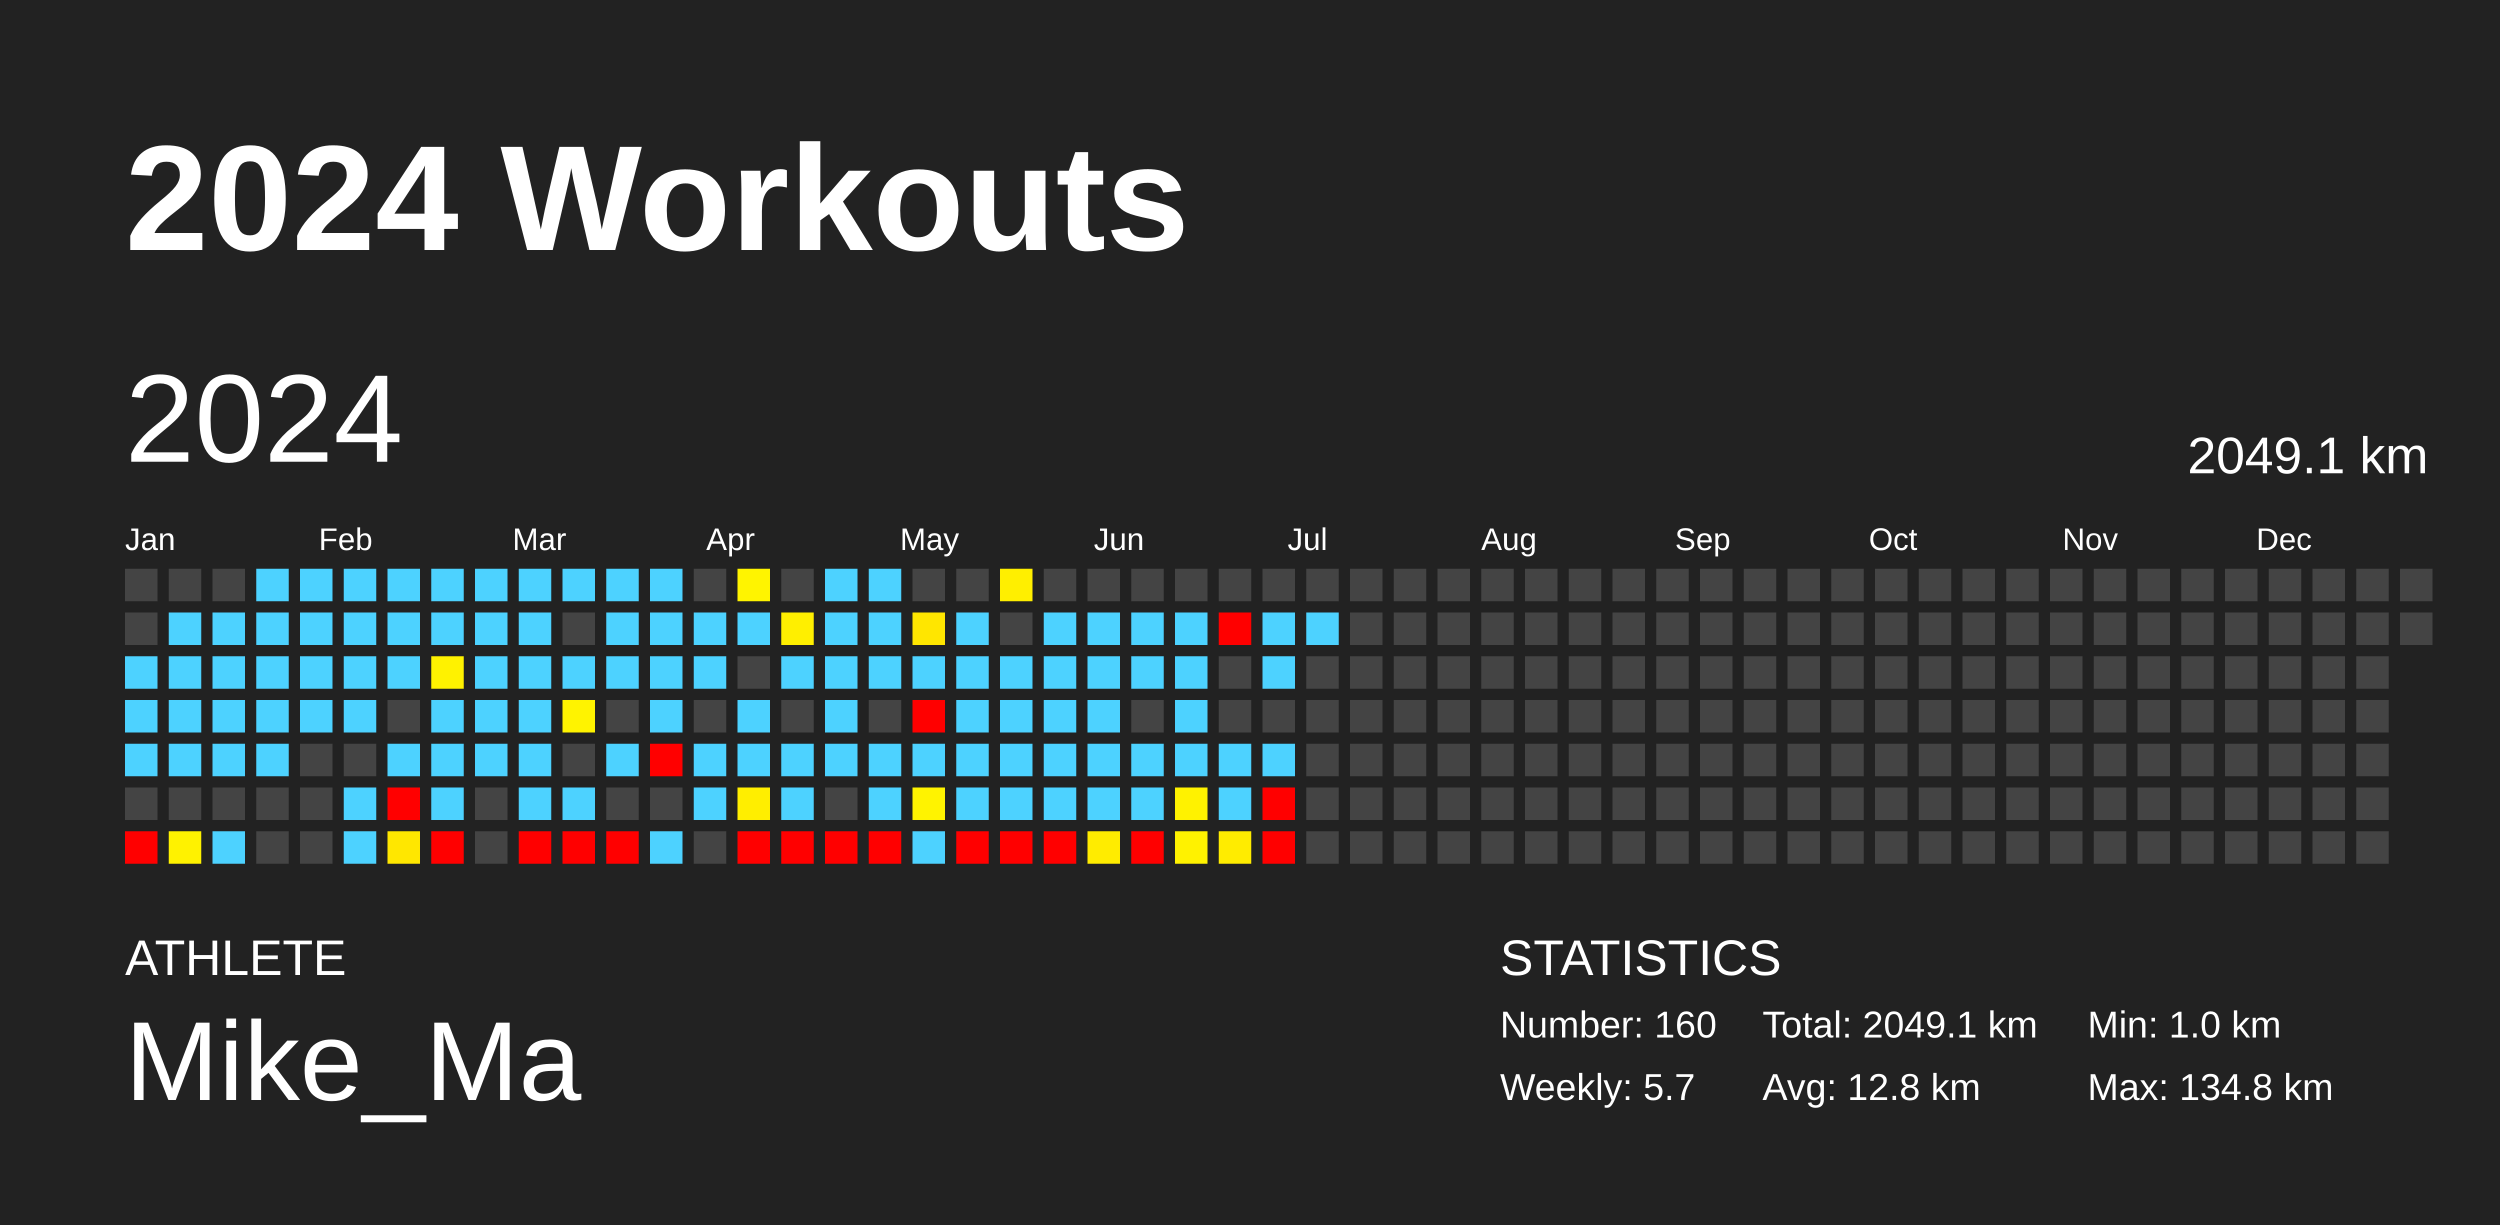
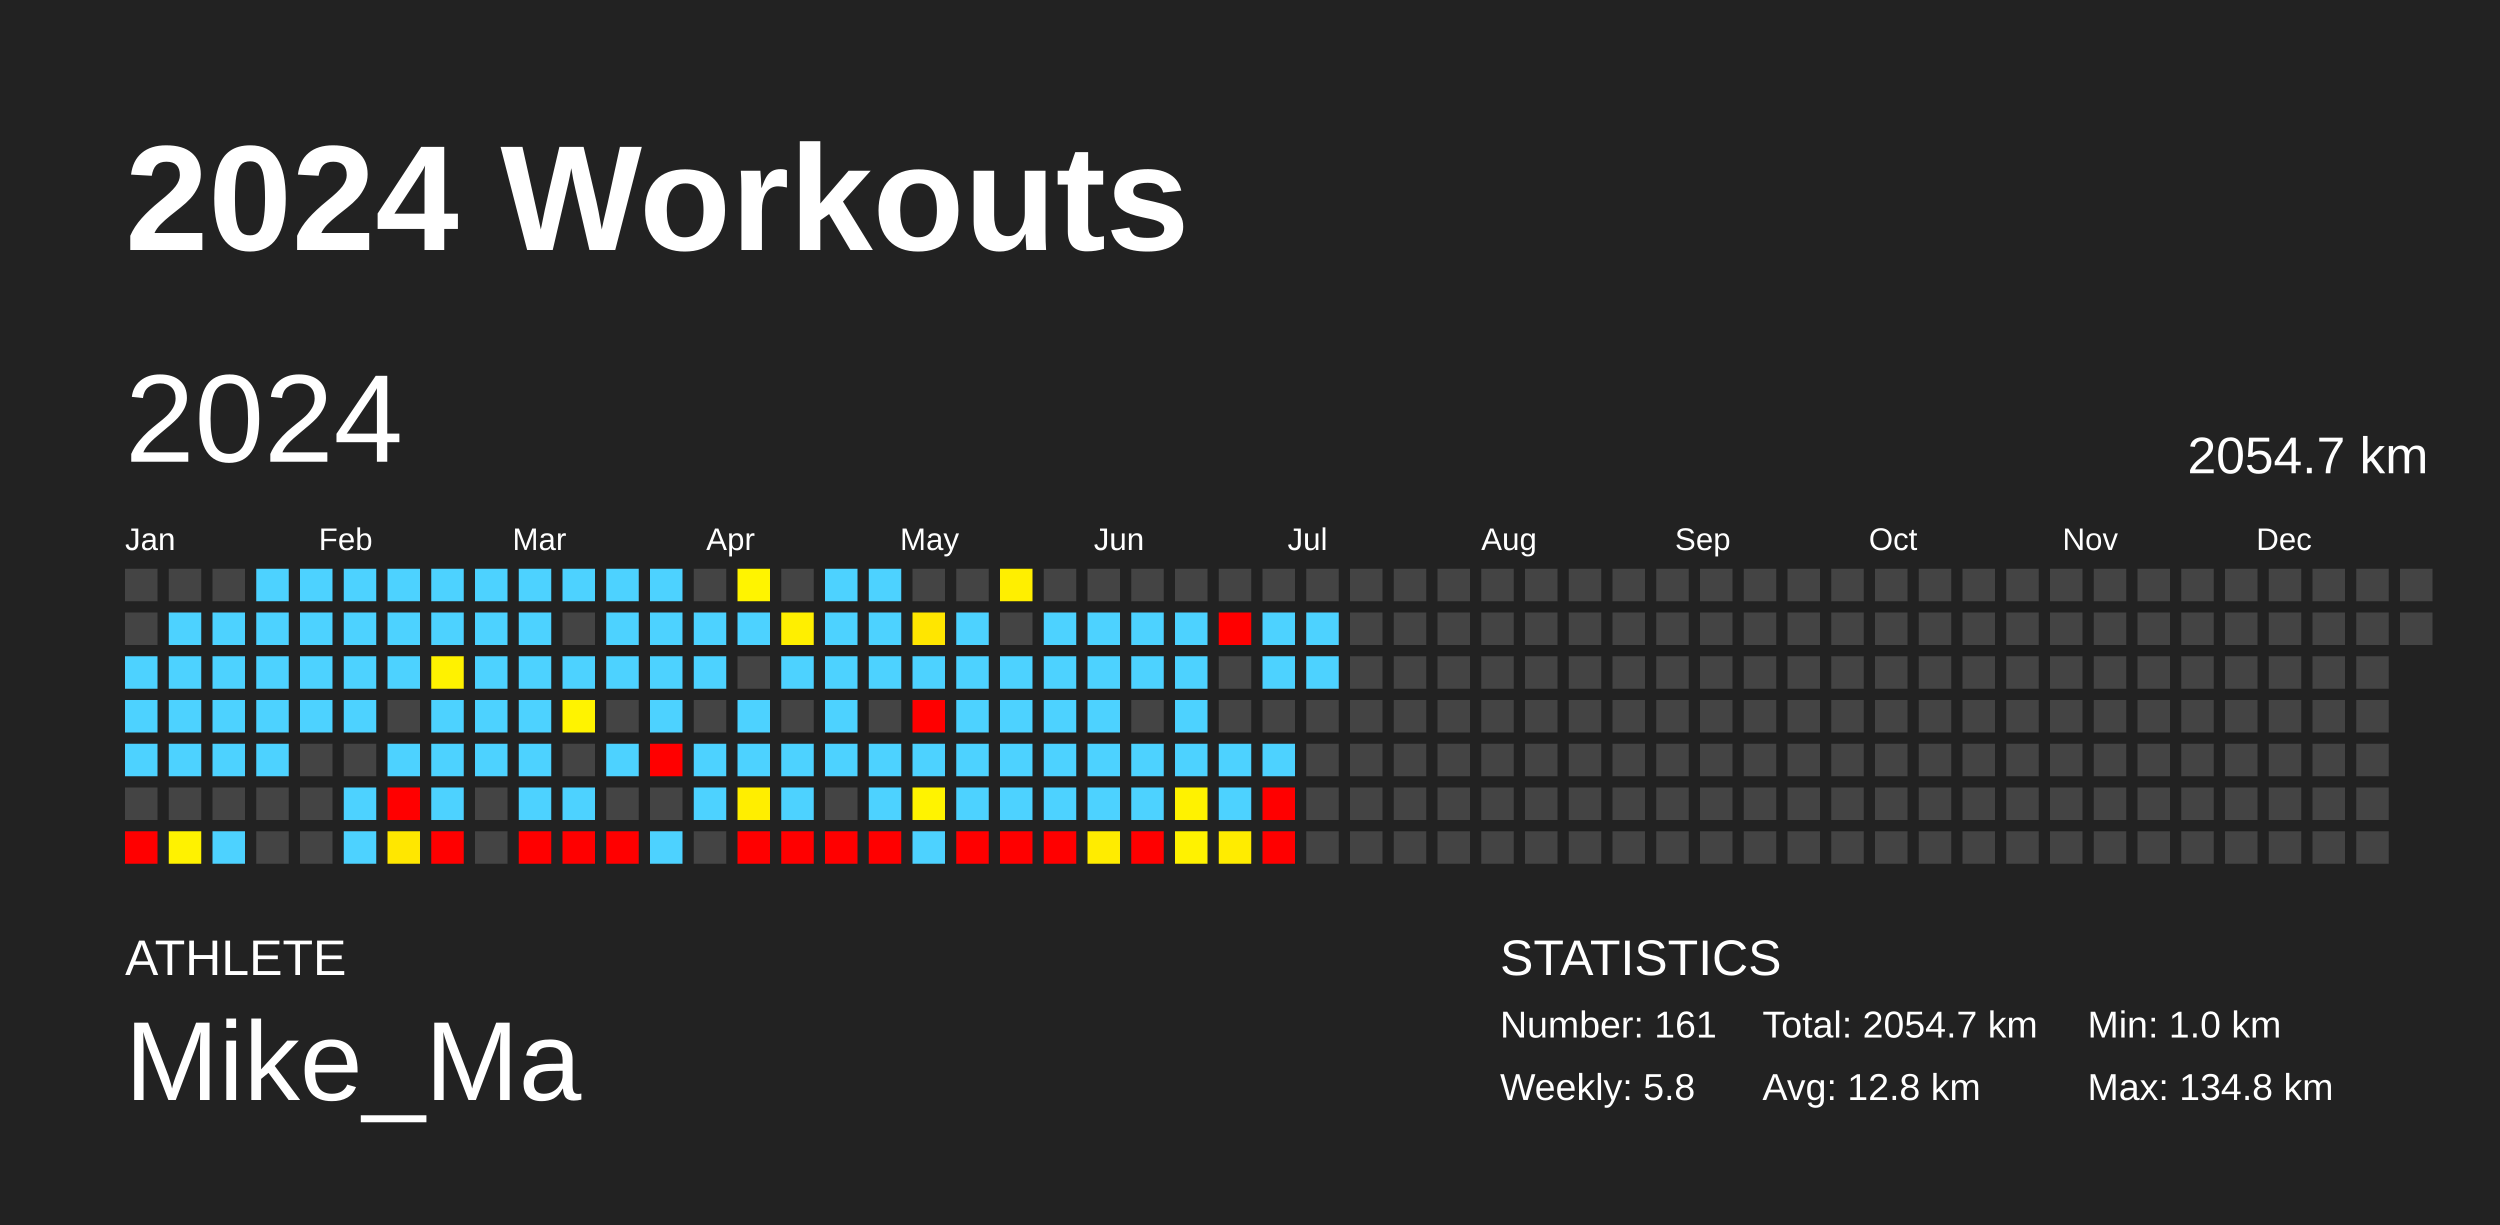
<svg xmlns="http://www.w3.org/2000/svg" baseProfile="full" height="98mm" version="1.1" viewBox="0,0,200,98" width="200mm">
  <defs />
  <rect fill="#222222" height="98" width="200" x="0" y="0" />
  <text fill="#FFFFFF" style="font-size:12px; font-family:Arial; font-weight:bold;" x="10" y="20">2024 Workouts</text>
  <text fill="#FFFFFF" style="font-size:4px; font-family:Arial" x="10" y="78">ATHLETE</text>
  <text fill="#FFFFFF" style="font-size:9px; font-family:Arial" x="10" y="88">Mike_Ma</text>
  <text fill="#FFFFFF" style="font-size:4px; font-family:Arial" x="120" y="78">STATISTICS</text>
-   <text fill="#FFFFFF" style="font-size:3px; font-family:Arial" x="120" y="83">Number: 160</text>
-   <text fill="#FFFFFF" style="font-size:3px; font-family:Arial" x="120" y="88">Weekly: 5.7</text>
-   <text fill="#FFFFFF" style="font-size:3px; font-family:Arial" x="141" y="83">Total: 2049.1 km</text>
+   <text fill="#FFFFFF" style="font-size:3px; font-family:Arial" x="120" y="83">Number: 161</text>
+   <text fill="#FFFFFF" style="font-size:3px; font-family:Arial" x="120" y="88">Weekly: 5.8</text>
+   <text fill="#FFFFFF" style="font-size:3px; font-family:Arial" x="141" y="83">Total: 2054.7 km</text>
  <text fill="#FFFFFF" style="font-size:3px; font-family:Arial" x="141" y="88">Avg: 12.8 km</text>
  <text fill="#FFFFFF" style="font-size:3px; font-family:Arial" x="167" y="83">Min: 1.0 km</text>
  <text fill="#FFFFFF" style="font-size:3px; font-family:Arial" x="167" y="88">Max: 134.8 km</text>
  <text dominant-baseline="hanging" fill="#FFFFFF" style="font-size:10.0px; font-family:Arial;" x="10" y="30">2024</text>
-   <text dominant-baseline="hanging" fill="#FFFFFF" style="font-size:4.125px; font-family:Arial;" x="175" y="35">2049.1 km</text>
+   <text dominant-baseline="hanging" fill="#FFFFFF" style="font-size:4.125px; font-family:Arial;" x="175" y="35">2054.7 km</text>
  <text fill="#FFFFFF" style="font-size:2.5px; font-family:Arial" x="10.0" y="44">Jan</text>
  <text fill="#FFFFFF" style="font-size:2.5px; font-family:Arial" x="25.5" y="44">Feb</text>
  <text fill="#FFFFFF" style="font-size:2.5px; font-family:Arial" x="41.0" y="44">Mar</text>
  <text fill="#FFFFFF" style="font-size:2.5px; font-family:Arial" x="56.5" y="44">Apr</text>
  <text fill="#FFFFFF" style="font-size:2.5px; font-family:Arial" x="72.0" y="44">May</text>
  <text fill="#FFFFFF" style="font-size:2.5px; font-family:Arial" x="87.5" y="44">Jun</text>
  <text fill="#FFFFFF" style="font-size:2.5px; font-family:Arial" x="103.0" y="44">Jul</text>
  <text fill="#FFFFFF" style="font-size:2.5px; font-family:Arial" x="118.5" y="44">Aug</text>
  <text fill="#FFFFFF" style="font-size:2.5px; font-family:Arial" x="134.0" y="44">Sep</text>
  <text fill="#FFFFFF" style="font-size:2.5px; font-family:Arial" x="149.5" y="44">Oct</text>
  <text fill="#FFFFFF" style="font-size:2.5px; font-family:Arial" x="165.0" y="44">Nov</text>
  <text fill="#FFFFFF" style="font-size:2.5px; font-family:Arial" x="180.5" y="44">Dec</text>
  <rect fill="#444444" height="2.6" width="2.6" x="10.0" y="45.5" />
  <rect fill="#444444" height="2.6" width="2.6" x="10.0" y="49.0" />
  <rect fill="#4dd2ff" height="2.6" width="2.6" x="10.0" y="52.5" />
  <rect fill="#4dd2ff" height="2.6" width="2.6" x="10.0" y="56.0" />
  <rect fill="#4dd2ff" height="2.6" width="2.6" x="10.0" y="59.5" />
  <rect fill="#444444" height="2.6" width="2.6" x="10.0" y="63.0" />
  <rect fill="red" height="2.6" width="2.6" x="10.0" y="66.5" />
  <rect fill="#444444" height="2.6" width="2.6" x="13.5" y="45.5" />
  <rect fill="#4dd2ff" height="2.6" width="2.6" x="13.5" y="49.0" />
  <rect fill="#4dd2ff" height="2.6" width="2.6" x="13.5" y="52.5" />
  <rect fill="#4dd2ff" height="2.6" width="2.6" x="13.5" y="56.0" />
  <rect fill="#4dd2ff" height="2.6" width="2.6" x="13.5" y="59.5" />
  <rect fill="#444444" height="2.6" width="2.6" x="13.5" y="63.0" />
  <rect fill="#fff200" height="2.6" width="2.6" x="13.5" y="66.5" />
  <rect fill="#444444" height="2.6" width="2.6" x="17.0" y="45.5" />
  <rect fill="#4dd2ff" height="2.6" width="2.6" x="17.0" y="49.0" />
  <rect fill="#4dd2ff" height="2.6" width="2.6" x="17.0" y="52.5" />
  <rect fill="#4dd2ff" height="2.6" width="2.6" x="17.0" y="56.0" />
  <rect fill="#4dd2ff" height="2.6" width="2.6" x="17.0" y="59.5" />
  <rect fill="#444444" height="2.6" width="2.6" x="17.0" y="63.0" />
  <rect fill="#4dd2ff" height="2.6" width="2.6" x="17.0" y="66.5" />
  <rect fill="#4dd2ff" height="2.6" width="2.6" x="20.5" y="45.5" />
  <rect fill="#4dd2ff" height="2.6" width="2.6" x="20.5" y="49.0" />
  <rect fill="#4dd2ff" height="2.6" width="2.6" x="20.5" y="52.5" />
  <rect fill="#4dd2ff" height="2.6" width="2.6" x="20.5" y="56.0" />
  <rect fill="#4dd2ff" height="2.6" width="2.6" x="20.5" y="59.5" />
  <rect fill="#444444" height="2.6" width="2.6" x="20.5" y="63.0" />
  <rect fill="#444444" height="2.6" width="2.6" x="20.5" y="66.5" />
  <rect fill="#4dd2ff" height="2.6" width="2.6" x="24.0" y="45.5" />
  <rect fill="#4dd2ff" height="2.6" width="2.6" x="24.0" y="49.0" />
  <rect fill="#4dd2ff" height="2.6" width="2.6" x="24.0" y="52.5" />
  <rect fill="#4dd2ff" height="2.6" width="2.6" x="24.0" y="56.0" />
  <rect fill="#444444" height="2.6" width="2.6" x="24.0" y="59.5" />
  <rect fill="#444444" height="2.6" width="2.6" x="24.0" y="63.0" />
  <rect fill="#444444" height="2.6" width="2.6" x="24.0" y="66.5" />
  <rect fill="#4dd2ff" height="2.6" width="2.6" x="27.5" y="45.5" />
  <rect fill="#4dd2ff" height="2.6" width="2.6" x="27.5" y="49.0" />
  <rect fill="#4dd2ff" height="2.6" width="2.6" x="27.5" y="52.5" />
  <rect fill="#4dd2ff" height="2.6" width="2.6" x="27.5" y="56.0" />
  <rect fill="#444444" height="2.6" width="2.6" x="27.5" y="59.5" />
  <rect fill="#4dd2ff" height="2.6" width="2.6" x="27.5" y="63.0" />
  <rect fill="#4dd2ff" height="2.6" width="2.6" x="27.5" y="66.5" />
  <rect fill="#4dd2ff" height="2.6" width="2.6" x="31.0" y="45.5" />
  <rect fill="#4dd2ff" height="2.6" width="2.6" x="31.0" y="49.0" />
  <rect fill="#4dd2ff" height="2.6" width="2.6" x="31.0" y="52.5" />
  <rect fill="#444444" height="2.6" width="2.6" x="31.0" y="56.0" />
  <rect fill="#4dd2ff" height="2.6" width="2.6" x="31.0" y="59.5" />
  <rect fill="red" height="2.6" width="2.6" x="31.0" y="63.0" />
  <rect fill="#ffe700" height="2.6" width="2.6" x="31.0" y="66.5" />
  <rect fill="#4dd2ff" height="2.6" width="2.6" x="34.5" y="45.5" />
  <rect fill="#4dd2ff" height="2.6" width="2.6" x="34.5" y="49.0" />
  <rect fill="#fff200" height="2.6" width="2.6" x="34.5" y="52.5" />
  <rect fill="#4dd2ff" height="2.6" width="2.6" x="34.5" y="56.0" />
  <rect fill="#4dd2ff" height="2.6" width="2.6" x="34.5" y="59.5" />
  <rect fill="#4dd2ff" height="2.6" width="2.6" x="34.5" y="63.0" />
  <rect fill="red" height="2.6" width="2.6" x="34.5" y="66.5" />
  <rect fill="#4dd2ff" height="2.6" width="2.6" x="38.0" y="45.5" />
  <rect fill="#4dd2ff" height="2.6" width="2.6" x="38.0" y="49.0" />
  <rect fill="#4dd2ff" height="2.6" width="2.6" x="38.0" y="52.5" />
  <rect fill="#4dd2ff" height="2.6" width="2.6" x="38.0" y="56.0" />
  <rect fill="#4dd2ff" height="2.6" width="2.6" x="38.0" y="59.5" />
  <rect fill="#444444" height="2.6" width="2.6" x="38.0" y="63.0" />
  <rect fill="#444444" height="2.6" width="2.6" x="38.0" y="66.5" />
  <rect fill="#4dd2ff" height="2.6" width="2.6" x="41.5" y="45.5" />
  <rect fill="#4dd2ff" height="2.6" width="2.6" x="41.5" y="49.0" />
  <rect fill="#4dd2ff" height="2.6" width="2.6" x="41.5" y="52.5" />
  <rect fill="#4dd2ff" height="2.6" width="2.6" x="41.5" y="56.0" />
  <rect fill="#4dd2ff" height="2.6" width="2.6" x="41.5" y="59.5" />
  <rect fill="#4dd2ff" height="2.6" width="2.6" x="41.5" y="63.0" />
  <rect fill="red" height="2.6" width="2.6" x="41.5" y="66.5" />
  <rect fill="#4dd2ff" height="2.6" width="2.6" x="45.0" y="45.5" />
  <rect fill="#444444" height="2.6" width="2.6" x="45.0" y="49.0" />
  <rect fill="#4dd2ff" height="2.6" width="2.6" x="45.0" y="52.5" />
  <rect fill="#fff300" height="2.6" width="2.6" x="45.0" y="56.0" />
  <rect fill="#444444" height="2.6" width="2.6" x="45.0" y="59.5" />
  <rect fill="#4dd2ff" height="2.6" width="2.6" x="45.0" y="63.0" />
  <rect fill="red" height="2.6" width="2.6" x="45.0" y="66.5" />
  <rect fill="#4dd2ff" height="2.6" width="2.6" x="48.5" y="45.5" />
  <rect fill="#4dd2ff" height="2.6" width="2.6" x="48.5" y="49.0" />
  <rect fill="#4dd2ff" height="2.6" width="2.6" x="48.5" y="52.5" />
  <rect fill="#444444" height="2.6" width="2.6" x="48.5" y="56.0" />
  <rect fill="#4dd2ff" height="2.6" width="2.6" x="48.5" y="59.5" />
  <rect fill="#444444" height="2.6" width="2.6" x="48.5" y="63.0" />
  <rect fill="red" height="2.6" width="2.6" x="48.5" y="66.5" />
  <rect fill="#4dd2ff" height="2.6" width="2.6" x="52.0" y="45.5" />
  <rect fill="#4dd2ff" height="2.6" width="2.6" x="52.0" y="49.0" />
  <rect fill="#4dd2ff" height="2.6" width="2.6" x="52.0" y="52.5" />
  <rect fill="#4dd2ff" height="2.6" width="2.6" x="52.0" y="56.0" />
  <rect fill="red" height="2.6" width="2.6" x="52.0" y="59.5" />
  <rect fill="#444444" height="2.6" width="2.6" x="52.0" y="63.0" />
  <rect fill="#4dd2ff" height="2.6" width="2.6" x="52.0" y="66.5" />
  <rect fill="#444444" height="2.6" width="2.6" x="55.5" y="45.5" />
  <rect fill="#4dd2ff" height="2.6" width="2.6" x="55.5" y="49.0" />
  <rect fill="#4dd2ff" height="2.6" width="2.6" x="55.5" y="52.5" />
  <rect fill="#444444" height="2.6" width="2.6" x="55.5" y="56.0" />
  <rect fill="#4dd2ff" height="2.6" width="2.6" x="55.5" y="59.5" />
  <rect fill="#4dd2ff" height="2.6" width="2.6" x="55.5" y="63.0" />
  <rect fill="#444444" height="2.6" width="2.6" x="55.5" y="66.5" />
  <rect fill="#fff400" height="2.6" width="2.6" x="59.0" y="45.5" />
  <rect fill="#4dd2ff" height="2.6" width="2.6" x="59.0" y="49.0" />
  <rect fill="#444444" height="2.6" width="2.6" x="59.0" y="52.5" />
  <rect fill="#4dd2ff" height="2.6" width="2.6" x="59.0" y="56.0" />
  <rect fill="#4dd2ff" height="2.6" width="2.6" x="59.0" y="59.5" />
  <rect fill="#ffee00" height="2.6" width="2.6" x="59.0" y="63.0" />
  <rect fill="red" height="2.6" width="2.6" x="59.0" y="66.5" />
  <rect fill="#444444" height="2.6" width="2.6" x="62.5" y="45.5" />
  <rect fill="#ffef00" height="2.6" width="2.6" x="62.5" y="49.0" />
  <rect fill="#4dd2ff" height="2.6" width="2.6" x="62.5" y="52.5" />
  <rect fill="#444444" height="2.6" width="2.6" x="62.5" y="56.0" />
  <rect fill="#4dd2ff" height="2.6" width="2.6" x="62.5" y="59.5" />
  <rect fill="#4dd2ff" height="2.6" width="2.6" x="62.5" y="63.0" />
  <rect fill="red" height="2.6" width="2.6" x="62.5" y="66.5" />
  <rect fill="#4dd2ff" height="2.6" width="2.6" x="66.0" y="45.5" />
  <rect fill="#4dd2ff" height="2.6" width="2.6" x="66.0" y="49.0" />
  <rect fill="#4dd2ff" height="2.6" width="2.6" x="66.0" y="52.5" />
  <rect fill="#4dd2ff" height="2.6" width="2.6" x="66.0" y="56.0" />
  <rect fill="#4dd2ff" height="2.6" width="2.6" x="66.0" y="59.5" />
  <rect fill="#444444" height="2.6" width="2.6" x="66.0" y="63.0" />
  <rect fill="red" height="2.6" width="2.6" x="66.0" y="66.5" />
  <rect fill="#4dd2ff" height="2.6" width="2.6" x="69.5" y="45.5" />
  <rect fill="#4dd2ff" height="2.6" width="2.6" x="69.5" y="49.0" />
  <rect fill="#4dd2ff" height="2.6" width="2.6" x="69.5" y="52.5" />
  <rect fill="#444444" height="2.6" width="2.6" x="69.5" y="56.0" />
  <rect fill="#4dd2ff" height="2.6" width="2.6" x="69.5" y="59.5" />
  <rect fill="#4dd2ff" height="2.6" width="2.6" x="69.5" y="63.0" />
  <rect fill="red" height="2.6" width="2.6" x="69.5" y="66.5" />
  <rect fill="#444444" height="2.6" width="2.6" x="73.0" y="45.5" />
  <rect fill="#ffe600" height="2.6" width="2.6" x="73.0" y="49.0" />
  <rect fill="#4dd2ff" height="2.6" width="2.6" x="73.0" y="52.5" />
  <rect fill="red" height="2.6" width="2.6" x="73.0" y="56.0" />
  <rect fill="#4dd2ff" height="2.6" width="2.6" x="73.0" y="59.5" />
  <rect fill="#fff300" height="2.6" width="2.6" x="73.0" y="63.0" />
  <rect fill="#4dd2ff" height="2.6" width="2.6" x="73.0" y="66.5" />
  <rect fill="#444444" height="2.6" width="2.6" x="76.5" y="45.5" />
  <rect fill="#4dd2ff" height="2.6" width="2.6" x="76.5" y="49.0" />
  <rect fill="#4dd2ff" height="2.6" width="2.6" x="76.5" y="52.5" />
  <rect fill="#4dd2ff" height="2.6" width="2.6" x="76.5" y="56.0" />
  <rect fill="#4dd2ff" height="2.6" width="2.6" x="76.5" y="59.5" />
  <rect fill="#4dd2ff" height="2.6" width="2.6" x="76.5" y="63.0" />
  <rect fill="red" height="2.6" width="2.6" x="76.5" y="66.5" />
  <rect fill="#ffef00" height="2.6" width="2.6" x="80.0" y="45.5" />
  <rect fill="#444444" height="2.6" width="2.6" x="80.0" y="49.0" />
  <rect fill="#4dd2ff" height="2.6" width="2.6" x="80.0" y="52.5" />
  <rect fill="#4dd2ff" height="2.6" width="2.6" x="80.0" y="56.0" />
  <rect fill="#4dd2ff" height="2.6" width="2.6" x="80.0" y="59.5" />
  <rect fill="#4dd2ff" height="2.6" width="2.6" x="80.0" y="63.0" />
  <rect fill="red" height="2.6" width="2.6" x="80.0" y="66.5" />
  <rect fill="#444444" height="2.6" width="2.6" x="83.5" y="45.5" />
  <rect fill="#4dd2ff" height="2.6" width="2.6" x="83.5" y="49.0" />
  <rect fill="#4dd2ff" height="2.6" width="2.6" x="83.5" y="52.5" />
  <rect fill="#4dd2ff" height="2.6" width="2.6" x="83.5" y="56.0" />
  <rect fill="#4dd2ff" height="2.6" width="2.6" x="83.5" y="59.5" />
  <rect fill="#4dd2ff" height="2.6" width="2.6" x="83.5" y="63.0" />
  <rect fill="red" height="2.6" width="2.6" x="83.5" y="66.5" />
  <rect fill="#444444" height="2.6" width="2.6" x="87.0" y="45.5" />
  <rect fill="#4dd2ff" height="2.6" width="2.6" x="87.0" y="49.0" />
  <rect fill="#4dd2ff" height="2.6" width="2.6" x="87.0" y="52.5" />
  <rect fill="#4dd2ff" height="2.6" width="2.6" x="87.0" y="56.0" />
  <rect fill="#4dd2ff" height="2.6" width="2.6" x="87.0" y="59.5" />
  <rect fill="#4dd2ff" height="2.6" width="2.6" x="87.0" y="63.0" />
  <rect fill="#ffec00" height="2.6" width="2.6" x="87.0" y="66.5" />
  <rect fill="#444444" height="2.6" width="2.6" x="90.5" y="45.5" />
  <rect fill="#4dd2ff" height="2.6" width="2.6" x="90.5" y="49.0" />
  <rect fill="#4dd2ff" height="2.6" width="2.6" x="90.5" y="52.5" />
  <rect fill="#444444" height="2.6" width="2.6" x="90.5" y="56.0" />
  <rect fill="#4dd2ff" height="2.6" width="2.6" x="90.5" y="59.5" />
  <rect fill="#4dd2ff" height="2.6" width="2.6" x="90.5" y="63.0" />
  <rect fill="red" height="2.6" width="2.6" x="90.5" y="66.5" />
  <rect fill="#444444" height="2.6" width="2.6" x="94.0" y="45.5" />
  <rect fill="#4dd2ff" height="2.6" width="2.6" x="94.0" y="49.0" />
  <rect fill="#4dd2ff" height="2.6" width="2.6" x="94.0" y="52.5" />
  <rect fill="#4dd2ff" height="2.6" width="2.6" x="94.0" y="56.0" />
  <rect fill="#4dd2ff" height="2.6" width="2.6" x="94.0" y="59.5" />
  <rect fill="#fff200" height="2.6" width="2.6" x="94.0" y="63.0" />
  <rect fill="#fff200" height="2.6" width="2.6" x="94.0" y="66.5" />
  <rect fill="#444444" height="2.6" width="2.6" x="97.5" y="45.5" />
  <rect fill="red" height="2.6" width="2.6" x="97.5" y="49.0" />
  <rect fill="#444444" height="2.6" width="2.6" x="97.5" y="52.5" />
  <rect fill="#444444" height="2.6" width="2.6" x="97.5" y="56.0" />
  <rect fill="#4dd2ff" height="2.6" width="2.6" x="97.5" y="59.5" />
  <rect fill="#4dd2ff" height="2.6" width="2.6" x="97.5" y="63.0" />
  <rect fill="#ffec00" height="2.6" width="2.6" x="97.5" y="66.5" />
  <rect fill="#444444" height="2.6" width="2.6" x="101.0" y="45.5" />
  <rect fill="#4dd2ff" height="2.6" width="2.6" x="101.0" y="49.0" />
  <rect fill="#4dd2ff" height="2.6" width="2.6" x="101.0" y="52.5" />
  <rect fill="#444444" height="2.6" width="2.6" x="101.0" y="56.0" />
  <rect fill="#4dd2ff" height="2.6" width="2.6" x="101.0" y="59.5" />
  <rect fill="red" height="2.6" width="2.6" x="101.0" y="63.0" />
  <rect fill="red" height="2.6" width="2.6" x="101.0" y="66.5" />
  <rect fill="#444444" height="2.6" width="2.6" x="104.5" y="45.5" />
  <rect fill="#4dd2ff" height="2.6" width="2.6" x="104.5" y="49.0" />
-   <rect fill="#444444" height="2.6" width="2.6" x="104.5" y="52.5" />
+   <rect fill="#4dd2ff" height="2.6" width="2.6" x="104.5" y="52.5" />
  <rect fill="#444444" height="2.6" width="2.6" x="104.5" y="56.0" />
  <rect fill="#444444" height="2.6" width="2.6" x="104.5" y="59.5" />
  <rect fill="#444444" height="2.6" width="2.6" x="104.5" y="63.0" />
  <rect fill="#444444" height="2.6" width="2.6" x="104.5" y="66.5" />
  <rect fill="#444444" height="2.6" width="2.6" x="108.0" y="45.5" />
  <rect fill="#444444" height="2.6" width="2.6" x="108.0" y="49.0" />
  <rect fill="#444444" height="2.6" width="2.6" x="108.0" y="52.5" />
  <rect fill="#444444" height="2.6" width="2.6" x="108.0" y="56.0" />
  <rect fill="#444444" height="2.6" width="2.6" x="108.0" y="59.5" />
  <rect fill="#444444" height="2.6" width="2.6" x="108.0" y="63.0" />
  <rect fill="#444444" height="2.6" width="2.6" x="108.0" y="66.5" />
  <rect fill="#444444" height="2.6" width="2.6" x="111.5" y="45.5" />
  <rect fill="#444444" height="2.6" width="2.6" x="111.5" y="49.0" />
  <rect fill="#444444" height="2.6" width="2.6" x="111.5" y="52.5" />
  <rect fill="#444444" height="2.6" width="2.6" x="111.5" y="56.0" />
  <rect fill="#444444" height="2.6" width="2.6" x="111.5" y="59.5" />
  <rect fill="#444444" height="2.6" width="2.6" x="111.5" y="63.0" />
  <rect fill="#444444" height="2.6" width="2.6" x="111.5" y="66.5" />
  <rect fill="#444444" height="2.6" width="2.6" x="115.0" y="45.5" />
  <rect fill="#444444" height="2.6" width="2.6" x="115.0" y="49.0" />
  <rect fill="#444444" height="2.6" width="2.6" x="115.0" y="52.5" />
  <rect fill="#444444" height="2.6" width="2.6" x="115.0" y="56.0" />
  <rect fill="#444444" height="2.6" width="2.6" x="115.0" y="59.5" />
  <rect fill="#444444" height="2.6" width="2.6" x="115.0" y="63.0" />
  <rect fill="#444444" height="2.6" width="2.6" x="115.0" y="66.5" />
  <rect fill="#444444" height="2.6" width="2.6" x="118.5" y="45.5" />
  <rect fill="#444444" height="2.6" width="2.6" x="118.5" y="49.0" />
  <rect fill="#444444" height="2.6" width="2.6" x="118.5" y="52.5" />
  <rect fill="#444444" height="2.6" width="2.6" x="118.5" y="56.0" />
  <rect fill="#444444" height="2.6" width="2.6" x="118.5" y="59.5" />
  <rect fill="#444444" height="2.6" width="2.6" x="118.5" y="63.0" />
  <rect fill="#444444" height="2.6" width="2.6" x="118.5" y="66.5" />
  <rect fill="#444444" height="2.6" width="2.6" x="122.0" y="45.5" />
  <rect fill="#444444" height="2.6" width="2.6" x="122.0" y="49.0" />
  <rect fill="#444444" height="2.6" width="2.6" x="122.0" y="52.5" />
  <rect fill="#444444" height="2.6" width="2.6" x="122.0" y="56.0" />
  <rect fill="#444444" height="2.6" width="2.6" x="122.0" y="59.5" />
  <rect fill="#444444" height="2.6" width="2.6" x="122.0" y="63.0" />
  <rect fill="#444444" height="2.6" width="2.6" x="122.0" y="66.5" />
  <rect fill="#444444" height="2.6" width="2.6" x="125.5" y="45.5" />
  <rect fill="#444444" height="2.6" width="2.6" x="125.5" y="49.0" />
  <rect fill="#444444" height="2.6" width="2.6" x="125.5" y="52.5" />
  <rect fill="#444444" height="2.6" width="2.6" x="125.5" y="56.0" />
  <rect fill="#444444" height="2.6" width="2.6" x="125.5" y="59.5" />
  <rect fill="#444444" height="2.6" width="2.6" x="125.5" y="63.0" />
  <rect fill="#444444" height="2.6" width="2.6" x="125.5" y="66.5" />
  <rect fill="#444444" height="2.6" width="2.6" x="129.0" y="45.5" />
  <rect fill="#444444" height="2.6" width="2.6" x="129.0" y="49.0" />
  <rect fill="#444444" height="2.6" width="2.6" x="129.0" y="52.5" />
  <rect fill="#444444" height="2.6" width="2.6" x="129.0" y="56.0" />
  <rect fill="#444444" height="2.6" width="2.6" x="129.0" y="59.5" />
  <rect fill="#444444" height="2.6" width="2.6" x="129.0" y="63.0" />
  <rect fill="#444444" height="2.6" width="2.6" x="129.0" y="66.5" />
  <rect fill="#444444" height="2.6" width="2.6" x="132.5" y="45.5" />
  <rect fill="#444444" height="2.6" width="2.6" x="132.5" y="49.0" />
  <rect fill="#444444" height="2.6" width="2.6" x="132.5" y="52.5" />
  <rect fill="#444444" height="2.6" width="2.6" x="132.5" y="56.0" />
  <rect fill="#444444" height="2.6" width="2.6" x="132.5" y="59.5" />
  <rect fill="#444444" height="2.6" width="2.6" x="132.5" y="63.0" />
  <rect fill="#444444" height="2.6" width="2.6" x="132.5" y="66.5" />
  <rect fill="#444444" height="2.6" width="2.6" x="136.0" y="45.5" />
  <rect fill="#444444" height="2.6" width="2.6" x="136.0" y="49.0" />
  <rect fill="#444444" height="2.6" width="2.6" x="136.0" y="52.5" />
  <rect fill="#444444" height="2.6" width="2.6" x="136.0" y="56.0" />
  <rect fill="#444444" height="2.6" width="2.6" x="136.0" y="59.5" />
  <rect fill="#444444" height="2.6" width="2.6" x="136.0" y="63.0" />
  <rect fill="#444444" height="2.6" width="2.6" x="136.0" y="66.5" />
  <rect fill="#444444" height="2.6" width="2.6" x="139.5" y="45.5" />
  <rect fill="#444444" height="2.6" width="2.6" x="139.5" y="49.0" />
  <rect fill="#444444" height="2.6" width="2.6" x="139.5" y="52.5" />
  <rect fill="#444444" height="2.6" width="2.6" x="139.5" y="56.0" />
  <rect fill="#444444" height="2.6" width="2.6" x="139.5" y="59.5" />
  <rect fill="#444444" height="2.6" width="2.6" x="139.5" y="63.0" />
  <rect fill="#444444" height="2.6" width="2.6" x="139.5" y="66.5" />
  <rect fill="#444444" height="2.6" width="2.6" x="143.0" y="45.5" />
  <rect fill="#444444" height="2.6" width="2.6" x="143.0" y="49.0" />
  <rect fill="#444444" height="2.6" width="2.6" x="143.0" y="52.5" />
  <rect fill="#444444" height="2.6" width="2.6" x="143.0" y="56.0" />
  <rect fill="#444444" height="2.6" width="2.6" x="143.0" y="59.5" />
  <rect fill="#444444" height="2.6" width="2.6" x="143.0" y="63.0" />
  <rect fill="#444444" height="2.6" width="2.6" x="143.0" y="66.5" />
  <rect fill="#444444" height="2.6" width="2.6" x="146.5" y="45.5" />
  <rect fill="#444444" height="2.6" width="2.6" x="146.5" y="49.0" />
  <rect fill="#444444" height="2.6" width="2.6" x="146.5" y="52.5" />
  <rect fill="#444444" height="2.6" width="2.6" x="146.5" y="56.0" />
  <rect fill="#444444" height="2.6" width="2.6" x="146.5" y="59.5" />
  <rect fill="#444444" height="2.6" width="2.6" x="146.5" y="63.0" />
  <rect fill="#444444" height="2.6" width="2.6" x="146.5" y="66.5" />
  <rect fill="#444444" height="2.6" width="2.6" x="150.0" y="45.5" />
  <rect fill="#444444" height="2.6" width="2.6" x="150.0" y="49.0" />
  <rect fill="#444444" height="2.6" width="2.6" x="150.0" y="52.5" />
  <rect fill="#444444" height="2.6" width="2.6" x="150.0" y="56.0" />
  <rect fill="#444444" height="2.6" width="2.6" x="150.0" y="59.5" />
  <rect fill="#444444" height="2.6" width="2.6" x="150.0" y="63.0" />
  <rect fill="#444444" height="2.6" width="2.6" x="150.0" y="66.5" />
  <rect fill="#444444" height="2.6" width="2.6" x="153.5" y="45.5" />
  <rect fill="#444444" height="2.6" width="2.6" x="153.5" y="49.0" />
  <rect fill="#444444" height="2.6" width="2.6" x="153.5" y="52.5" />
  <rect fill="#444444" height="2.6" width="2.6" x="153.5" y="56.0" />
  <rect fill="#444444" height="2.6" width="2.6" x="153.5" y="59.5" />
  <rect fill="#444444" height="2.6" width="2.6" x="153.5" y="63.0" />
  <rect fill="#444444" height="2.6" width="2.6" x="153.5" y="66.5" />
  <rect fill="#444444" height="2.6" width="2.6" x="157.0" y="45.5" />
  <rect fill="#444444" height="2.6" width="2.6" x="157.0" y="49.0" />
  <rect fill="#444444" height="2.6" width="2.6" x="157.0" y="52.5" />
  <rect fill="#444444" height="2.6" width="2.6" x="157.0" y="56.0" />
  <rect fill="#444444" height="2.6" width="2.6" x="157.0" y="59.5" />
  <rect fill="#444444" height="2.6" width="2.6" x="157.0" y="63.0" />
  <rect fill="#444444" height="2.6" width="2.6" x="157.0" y="66.5" />
  <rect fill="#444444" height="2.6" width="2.6" x="160.5" y="45.5" />
  <rect fill="#444444" height="2.6" width="2.6" x="160.5" y="49.0" />
  <rect fill="#444444" height="2.6" width="2.6" x="160.5" y="52.5" />
  <rect fill="#444444" height="2.6" width="2.6" x="160.5" y="56.0" />
  <rect fill="#444444" height="2.6" width="2.6" x="160.5" y="59.5" />
  <rect fill="#444444" height="2.6" width="2.6" x="160.5" y="63.0" />
  <rect fill="#444444" height="2.6" width="2.6" x="160.5" y="66.5" />
  <rect fill="#444444" height="2.6" width="2.6" x="164.0" y="45.5" />
  <rect fill="#444444" height="2.6" width="2.6" x="164.0" y="49.0" />
  <rect fill="#444444" height="2.6" width="2.6" x="164.0" y="52.5" />
  <rect fill="#444444" height="2.6" width="2.6" x="164.0" y="56.0" />
  <rect fill="#444444" height="2.6" width="2.6" x="164.0" y="59.5" />
  <rect fill="#444444" height="2.6" width="2.6" x="164.0" y="63.0" />
  <rect fill="#444444" height="2.6" width="2.6" x="164.0" y="66.5" />
  <rect fill="#444444" height="2.6" width="2.6" x="167.5" y="45.5" />
  <rect fill="#444444" height="2.6" width="2.6" x="167.5" y="49.0" />
  <rect fill="#444444" height="2.6" width="2.6" x="167.5" y="52.5" />
  <rect fill="#444444" height="2.6" width="2.6" x="167.5" y="56.0" />
  <rect fill="#444444" height="2.6" width="2.6" x="167.5" y="59.5" />
  <rect fill="#444444" height="2.6" width="2.6" x="167.5" y="63.0" />
  <rect fill="#444444" height="2.6" width="2.6" x="167.5" y="66.5" />
  <rect fill="#444444" height="2.6" width="2.6" x="171.0" y="45.5" />
  <rect fill="#444444" height="2.6" width="2.6" x="171.0" y="49.0" />
  <rect fill="#444444" height="2.6" width="2.6" x="171.0" y="52.5" />
  <rect fill="#444444" height="2.6" width="2.6" x="171.0" y="56.0" />
  <rect fill="#444444" height="2.6" width="2.6" x="171.0" y="59.5" />
  <rect fill="#444444" height="2.6" width="2.6" x="171.0" y="63.0" />
  <rect fill="#444444" height="2.6" width="2.6" x="171.0" y="66.5" />
  <rect fill="#444444" height="2.6" width="2.6" x="174.5" y="45.5" />
  <rect fill="#444444" height="2.6" width="2.6" x="174.5" y="49.0" />
  <rect fill="#444444" height="2.6" width="2.6" x="174.5" y="52.5" />
  <rect fill="#444444" height="2.6" width="2.6" x="174.5" y="56.0" />
  <rect fill="#444444" height="2.6" width="2.6" x="174.5" y="59.5" />
  <rect fill="#444444" height="2.6" width="2.6" x="174.5" y="63.0" />
  <rect fill="#444444" height="2.6" width="2.6" x="174.5" y="66.5" />
  <rect fill="#444444" height="2.6" width="2.6" x="178.0" y="45.5" />
  <rect fill="#444444" height="2.6" width="2.6" x="178.0" y="49.0" />
  <rect fill="#444444" height="2.6" width="2.6" x="178.0" y="52.5" />
  <rect fill="#444444" height="2.6" width="2.6" x="178.0" y="56.0" />
  <rect fill="#444444" height="2.6" width="2.6" x="178.0" y="59.5" />
  <rect fill="#444444" height="2.6" width="2.6" x="178.0" y="63.0" />
  <rect fill="#444444" height="2.6" width="2.6" x="178.0" y="66.5" />
  <rect fill="#444444" height="2.6" width="2.6" x="181.5" y="45.5" />
  <rect fill="#444444" height="2.6" width="2.6" x="181.5" y="49.0" />
  <rect fill="#444444" height="2.6" width="2.6" x="181.5" y="52.5" />
  <rect fill="#444444" height="2.6" width="2.6" x="181.5" y="56.0" />
  <rect fill="#444444" height="2.6" width="2.6" x="181.5" y="59.5" />
  <rect fill="#444444" height="2.6" width="2.6" x="181.5" y="63.0" />
  <rect fill="#444444" height="2.6" width="2.6" x="181.5" y="66.5" />
  <rect fill="#444444" height="2.6" width="2.6" x="185.0" y="45.5" />
  <rect fill="#444444" height="2.6" width="2.6" x="185.0" y="49.0" />
  <rect fill="#444444" height="2.6" width="2.6" x="185.0" y="52.5" />
  <rect fill="#444444" height="2.6" width="2.6" x="185.0" y="56.0" />
  <rect fill="#444444" height="2.6" width="2.6" x="185.0" y="59.5" />
  <rect fill="#444444" height="2.6" width="2.6" x="185.0" y="63.0" />
  <rect fill="#444444" height="2.6" width="2.6" x="185.0" y="66.5" />
  <rect fill="#444444" height="2.6" width="2.6" x="188.5" y="45.5" />
  <rect fill="#444444" height="2.6" width="2.6" x="188.5" y="49.0" />
  <rect fill="#444444" height="2.6" width="2.6" x="188.5" y="52.5" />
  <rect fill="#444444" height="2.6" width="2.6" x="188.5" y="56.0" />
  <rect fill="#444444" height="2.6" width="2.6" x="188.5" y="59.5" />
  <rect fill="#444444" height="2.6" width="2.6" x="188.5" y="63.0" />
  <rect fill="#444444" height="2.6" width="2.6" x="188.5" y="66.5" />
  <rect fill="#444444" height="2.6" width="2.6" x="192.0" y="45.5" />
  <rect fill="#444444" height="2.6" width="2.6" x="192.0" y="49.0" />
</svg>
